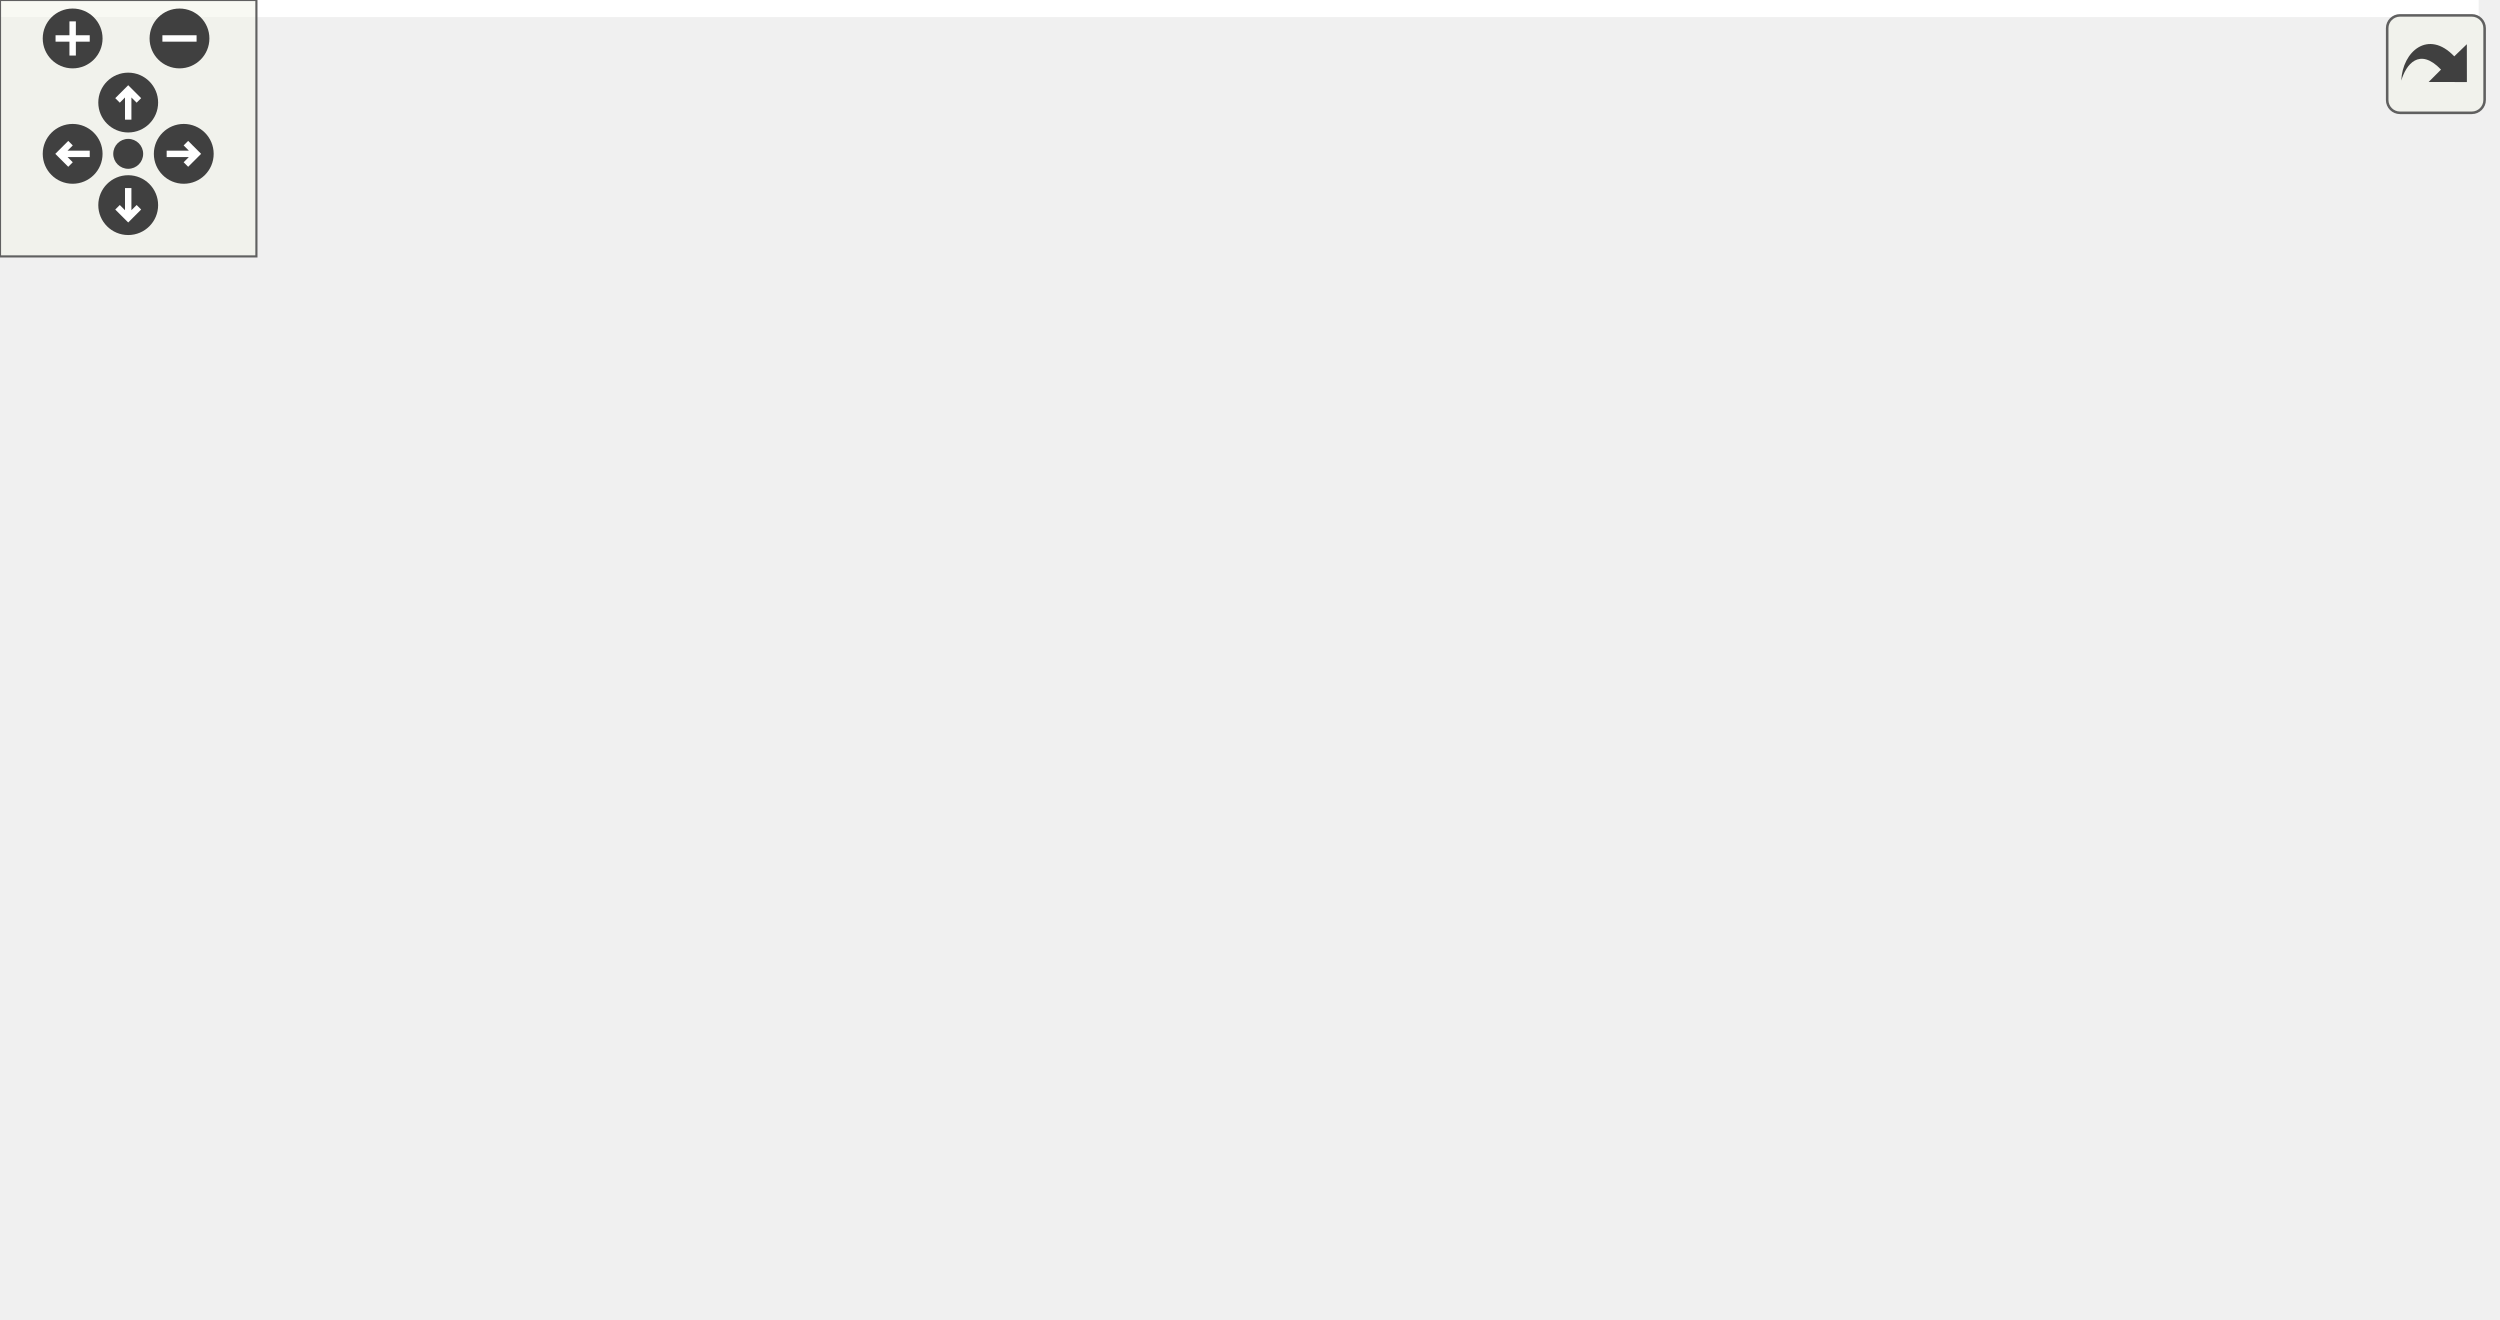
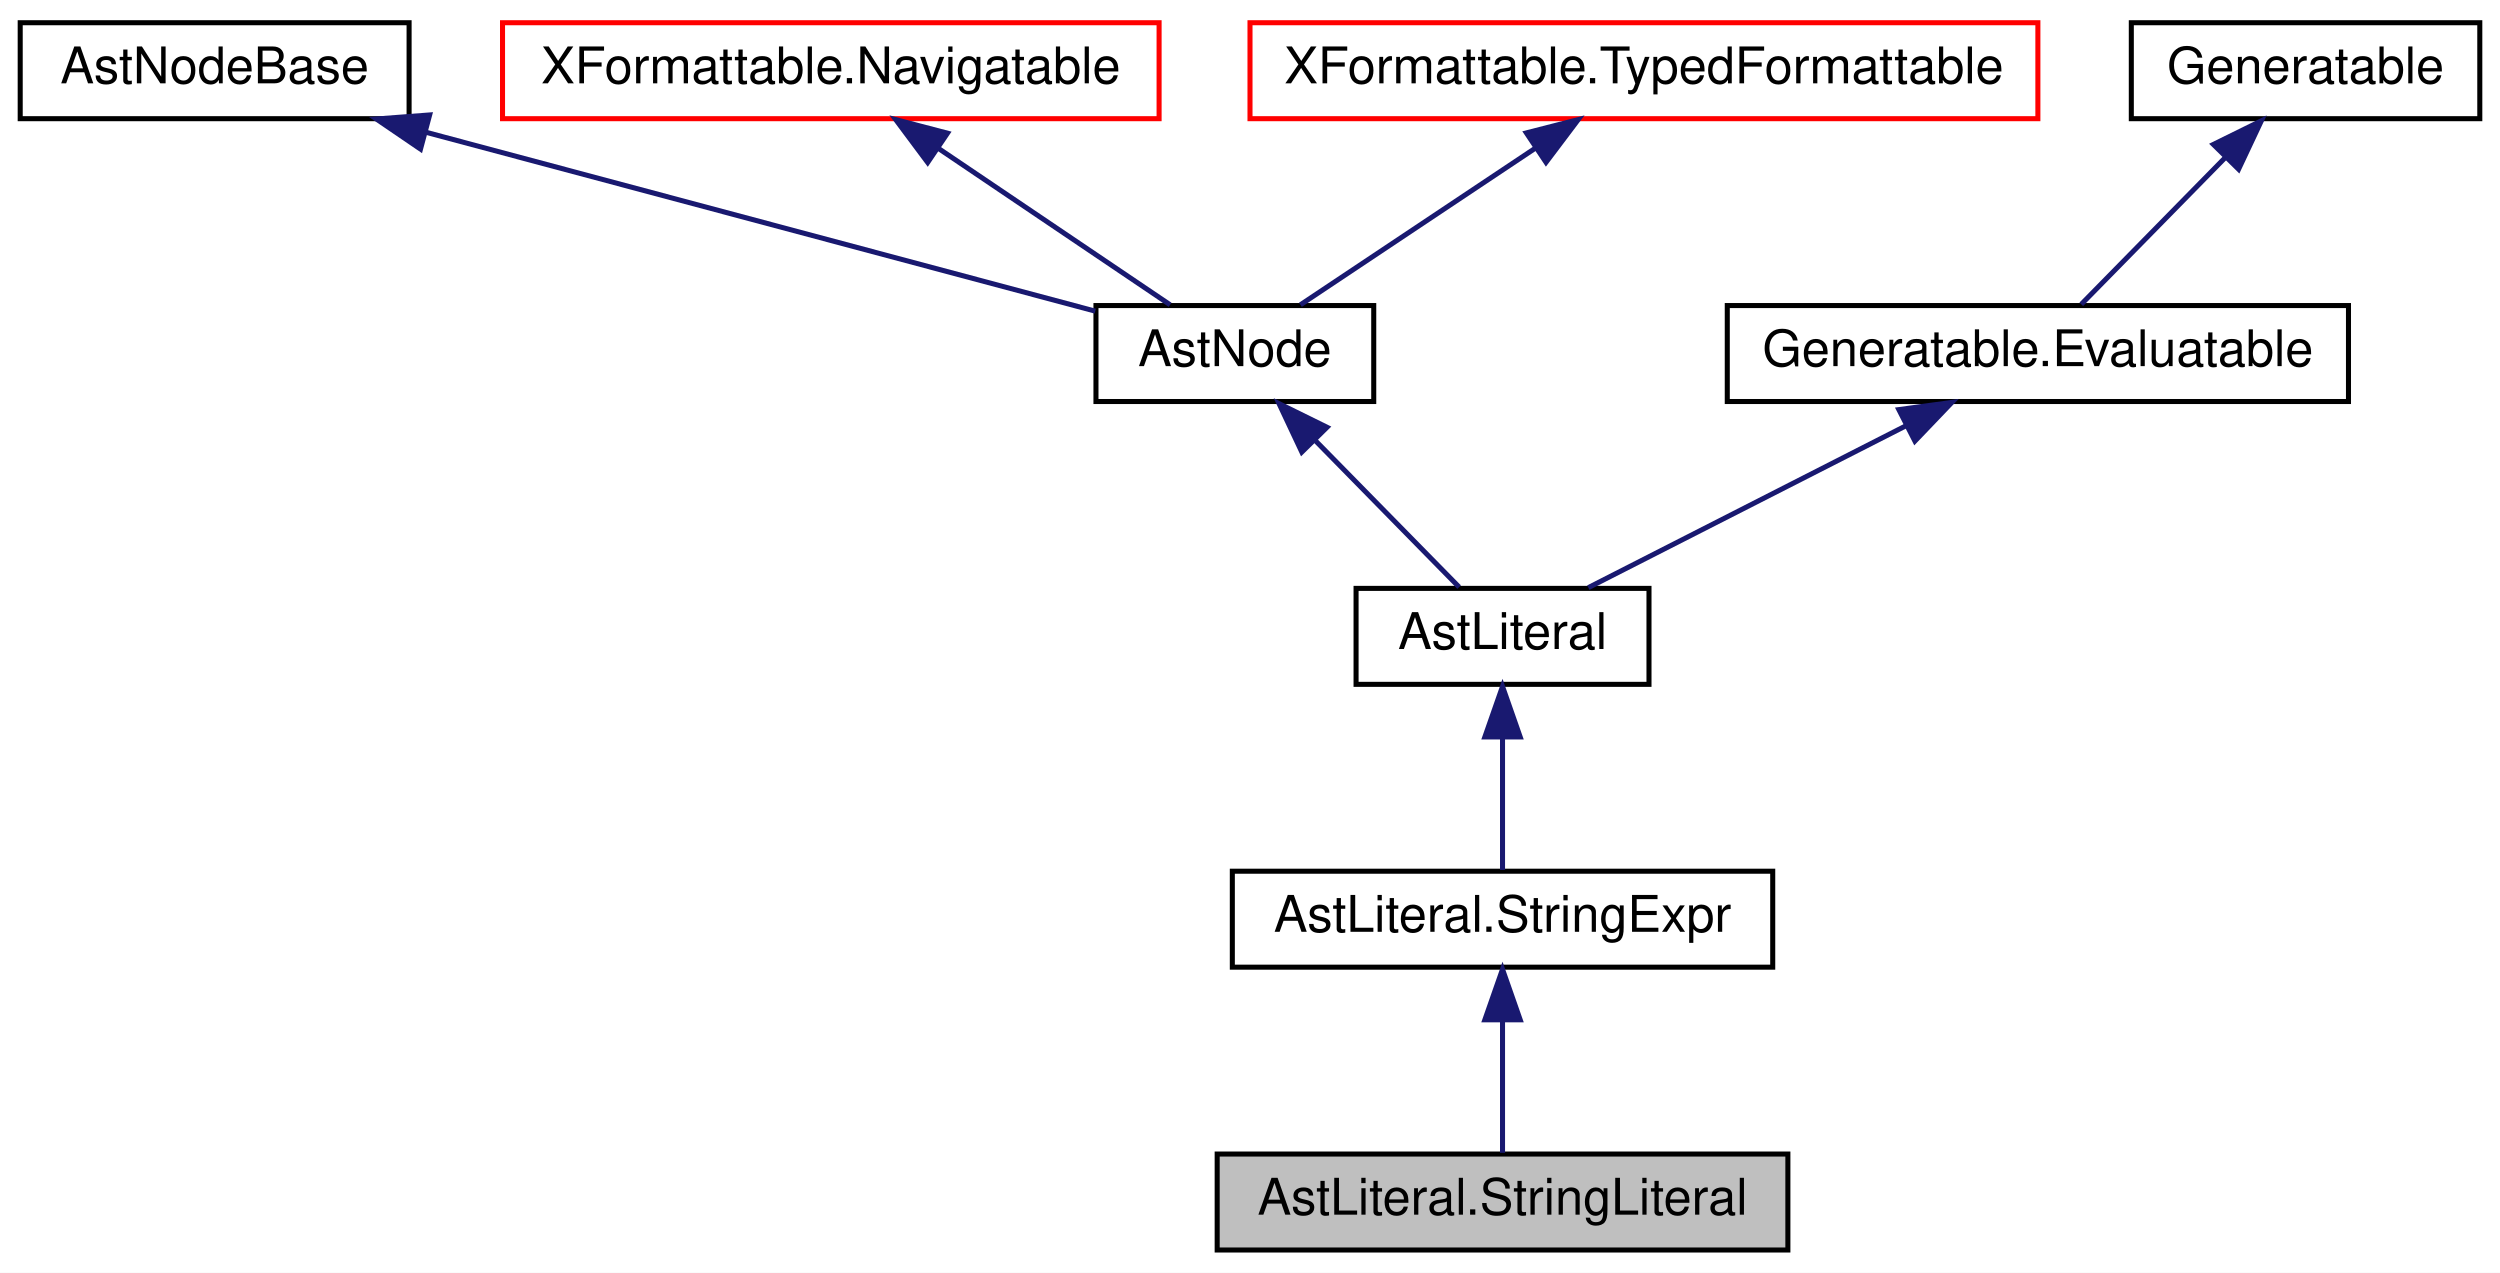
- <svg xmlns="http://www.w3.org/2000/svg" xmlns:xlink="http://www.w3.org/1999/xlink" id="main" version="1.1" xml:space="preserve">
-   <style type="text/css">
- .edge:hover path { stroke: red; }
- .edge:hover polygon { stroke: red; fill: red; }
- </style>
-   <defs>
-     <circle id="rim" cx="0" cy="0" r="7" />
-     <circle id="rim2" cx="0" cy="0" r="3.5" />
-     <g id="zoomPlus">
-       <use xlink:href="#rim" fill="#404040">
-         <set attributeName="fill" to="#808080" begin="zoomplus.mouseover" end="zoomplus.mouseout" />
-       </use>
-       <path d="M-4,0h8M0,-4v8" fill="none" stroke="white" stroke-width="1.5" pointer-events="none" />
-     </g>
-     <g id="zoomMin">
-       <use xlink:href="#rim" fill="#404040">
-         <set attributeName="fill" to="#808080" begin="zoomminus.mouseover" end="zoomminus.mouseout" />
-       </use>
-       <path d="M-4,0h8" fill="none" stroke="white" stroke-width="1.5" pointer-events="none" />
-     </g>
-     <g id="dirArrow">
-       <path fill="none" stroke="white" stroke-width="1.5" d="M0,-3.0v7 M-2.5,-0.5L0,-3.0L2.5,-0.5" />
-     </g>
-     <g id="resetDef">
-       <use xlink:href="#rim2" fill="#404040">
-         <set attributeName="fill" to="#808080" begin="reset.mouseover" end="reset.mouseout" />
-       </use>
-     </g>
-   </defs>
-   <svg id="graph" class="graph">
-     <g id="viewport">
-       <polygon fill="white" stroke="transparent" points="-4,4 -4,-248 580,-248 580,4 -4,4" />
-       <g id="node1" class="node">
-         <g id="a_node1">
-           <a xlink:title=" ">
-             <polygon fill="#bfbfbf" stroke="black" points="396,-0.5 396,-19.5 509,-19.5 509,-0.5 396,-0.5" />
-             <text text-anchor="middle" x="452.5" y="-7.5" font-family="Helvetica,sans-Serif" font-size="10.00">AstLiteral.StringLiteral</text>
-           </a>
-         </g>
-       </g>
-       <g id="node2" class="node">
-         <g id="a_node2">
-           <a xlink:href="classast_1_1_ast_literal_1_1_string_expr.html" target="_top" xlink:title="String値アトム">
-             <polygon fill="white" stroke="black" points="399,-56.5 399,-75.5 506,-75.5 506,-56.5 399,-56.5" />
-             <text text-anchor="middle" x="452.5" y="-63.5" font-family="Helvetica,sans-Serif" font-size="10.00">AstLiteral.StringExpr</text>
-           </a>
-         </g>
-       </g>
-       <g id="edge1" class="edge">
-         <path fill="none" stroke="midnightblue" d="M452.5,-45.8C452.5,-36.91 452.5,-26.78 452.5,-19.75" />
-         <polygon fill="midnightblue" stroke="midnightblue" points="449,-46.08 452.5,-56.08 456,-46.08 449,-46.08" />
-       </g>
-       <g id="node3" class="node">
-         <g id="a_node3">
-           <a xlink:href="classast_1_1_ast_literal.html" target="_top" xlink:title="値を返すことができる終端オブジェクトのクラス">
-             <polygon fill="white" stroke="black" points="333.5,-112.5 333.5,-131.5 391.5,-131.5 391.5,-112.5 333.5,-112.5" />
-             <text text-anchor="middle" x="362.5" y="-119.5" font-family="Helvetica,sans-Serif" font-size="10.00">AstLiteral</text>
-           </a>
-         </g>
-       </g>
-       <g id="edge2" class="edge">
-         <path fill="none" stroke="midnightblue" d="M385.54,-107.18C402.1,-97.24 423.92,-84.15 438.08,-75.65" />
-         <polygon fill="midnightblue" stroke="midnightblue" points="383.73,-104.18 376.96,-112.32 387.34,-110.18 383.73,-104.18" />
-       </g>
-       <g id="node4" class="node">
-         <g id="a_node4">
-           <a xlink:href="classast_1_1_ast_node.html" target="_top" xlink:title="タグなしの順アクセスの子供をもてる抽象構文木のノードのクラス。">
-             <polygon fill="white" stroke="black" points="181,-168.5 181,-187.5 236,-187.5 236,-168.5 181,-168.5" />
-             <text text-anchor="middle" x="208.5" y="-175.5" font-family="Helvetica,sans-Serif" font-size="10.00">AstNode</text>
-           </a>
-         </g>
-       </g>
-       <g id="edge3" class="edge">
-         <path fill="none" stroke="midnightblue" d="M242.61,-165.04C271.59,-154.88 312.46,-140.55 338.21,-131.52" />
-         <polygon fill="midnightblue" stroke="midnightblue" points="241.18,-161.83 232.9,-168.44 243.5,-168.44 241.18,-161.83" />
-       </g>
-       <g id="node5" class="node">
-         <g id="a_node5">
-           <a xlink:href="classast_1_1_ast_node_base.html" target="_top" xlink:title=" ">
-             <polygon fill="white" stroke="black" points="0,-224.5 0,-243.5 77,-243.5 77,-224.5 0,-224.5" />
-             <text text-anchor="middle" x="38.5" y="-231.5" font-family="Helvetica,sans-Serif" font-size="10.00">AstNodeBase</text>
-           </a>
-         </g>
-       </g>
-       <g id="edge4" class="edge">
-         <path fill="none" stroke="midnightblue" d="M75.32,-221.3C107.35,-211.13 153.02,-196.62 181.69,-187.52" />
-         <polygon fill="midnightblue" stroke="midnightblue" points="73.91,-218.08 65.44,-224.44 76.03,-224.75 73.91,-218.08" />
-       </g>
-       <g id="node6" class="node">
-         <g id="a_node6">
-           <a xlink:href="interfaceformat_1_1_x_formattable_1_1_navigatable.html" target="_top" xlink:title="木構造の分岐ノードとして清書可能なオブジェクトのクラス">
-             <polygon fill="white" stroke="red" points="95.5,-224.5 95.5,-243.5 225.5,-243.5 225.5,-224.5 95.5,-224.5" />
-             <text text-anchor="middle" x="160.5" y="-231.5" font-family="Helvetica,sans-Serif" font-size="10.00">XFormattable.Navigatable</text>
-           </a>
-         </g>
-       </g>
-       <g id="edge5" class="edge">
-         <path fill="none" stroke="midnightblue" d="M175.23,-216.43C183.64,-206.97 193.85,-195.48 200.72,-187.75" />
-         <polygon fill="midnightblue" stroke="midnightblue" points="172.45,-214.28 168.43,-224.08 177.69,-218.93 172.45,-214.28" />
-       </g>
-       <g id="node7" class="node">
-         <g id="a_node7">
-           <a xlink:href="interfaceformat_1_1_x_formattable_1_1_typed_formattable.html" target="_top" xlink:title="ノードの型情報をもつ書式出力可能なオブジェクトのインタフェース．">
-             <polygon fill="white" stroke="red" points="243.5,-224.5 243.5,-243.5 399.5,-243.5 399.5,-224.5 243.5,-224.5" />
-             <text text-anchor="middle" x="321.5" y="-231.5" font-family="Helvetica,sans-Serif" font-size="10.00">XFormattable.TypedFormattable</text>
-           </a>
-         </g>
-       </g>
-       <g id="edge6" class="edge">
-         <path fill="none" stroke="midnightblue" d="M294.5,-220.1C273.39,-210.01 244.64,-196.27 226.32,-187.52" />
-         <polygon fill="midnightblue" stroke="midnightblue" points="293.06,-223.29 303.59,-224.44 296.08,-216.97 293.06,-223.29" />
-       </g>
-       <g id="node8" class="node">
-         <g id="a_node8">
-           <a xlink:href="interfacecmd_1_1_generatable_1_1_evaluatable.html" target="_top" xlink:title="評価して値を返すノードのインタフェース．必ずしもコードを生成しなくても良い．">
-             <polygon fill="white" stroke="black" points="301,-168.5 301,-187.5 424,-187.5 424,-168.5 301,-168.5" />
-             <text text-anchor="middle" x="362.5" y="-175.5" font-family="Helvetica,sans-Serif" font-size="10.00">Generatable.Evaluatable</text>
-           </a>
-         </g>
-       </g>
-       <g id="edge7" class="edge">
-         <path fill="none" stroke="midnightblue" d="M362.5,-157.8C362.5,-148.91 362.5,-138.78 362.5,-131.75" />
-         <polygon fill="midnightblue" stroke="midnightblue" points="359,-158.08 362.5,-168.08 366,-158.08 359,-158.08" />
-       </g>
-       <g id="node9" class="node">
-         <g id="a_node9">
-           <a xlink:href="interfacecmd_1_1_generatable.html" target="_top" xlink:title="変換してコードを生成できるノードのインタフェース.">
-             <polygon fill="white" stroke="black" points="418,-224.5 418,-243.5 487,-243.5 487,-224.5 418,-224.5" />
-             <text text-anchor="middle" x="452.5" y="-231.5" font-family="Helvetica,sans-Serif" font-size="10.00">Generatable</text>
-           </a>
-         </g>
-       </g>
-       <g id="edge10" class="edge">
-         <path fill="none" stroke="midnightblue" d="M452.5,-213.93C452.5,-177.92 452.5,-101.23 452.5,-75.57" />
-         <polygon fill="midnightblue" stroke="midnightblue" points="449,-214.08 452.5,-224.08 456,-214.08 449,-214.08" />
-       </g>
-       <g id="edge8" class="edge">
-         <path fill="none" stroke="midnightblue" d="M429.46,-219.18C412.9,-209.24 391.08,-196.15 376.92,-187.65" />
-         <polygon fill="midnightblue" stroke="midnightblue" points="427.66,-222.18 438.04,-224.32 431.27,-216.18 427.66,-222.18" />
-       </g>
-       <g id="node10" class="node">
-         <g id="a_node10">
-           <a xlink:href="class_typed_formattable.html" target="_top" xlink:title=" ">
-             <polygon fill="white" stroke="black" points="481,-112.5 481,-131.5 576,-131.5 576,-112.5 481,-112.5" />
-             <text text-anchor="middle" x="528.5" y="-119.5" font-family="Helvetica,sans-Serif" font-size="10.00">TypedFormattable</text>
-           </a>
-         </g>
-       </g>
-       <g id="edge9" class="edge">
-         <path fill="none" stroke="midnightblue" d="M507.92,-106.38C494.19,-96.62 476.57,-84.11 464.93,-75.83" />
-         <polygon fill="midnightblue" stroke="midnightblue" points="506.11,-109.38 516.29,-112.32 510.16,-103.68 506.11,-109.38" />
+ <svg xmlns="http://www.w3.org/2000/svg" xmlns:xlink="http://www.w3.org/1999/xlink" width="495pt" height="252pt" viewBox="0.00 0.00 495.00 252.00">
+   <g id="graph0" class="graph" transform="scale(1 1) rotate(0) translate(4 248)">
+     <polygon fill="white" stroke="transparent" points="-4,4 -4,-248 491,-248 491,4 -4,4" />
+     <g id="node1" class="node">
+       <g id="a_node1">
+         <a xlink:title=" ">
+           <polygon fill="#bfbfbf" stroke="black" points="237,-0.5 237,-19.5 350,-19.5 350,-0.5 237,-0.5" />
+           <text text-anchor="middle" x="293.5" y="-7.5" font-family="Helvetica,sans-Serif" font-size="10.00">AstLiteral.StringLiteral</text>
+         </a>
      </g>
    </g>
-   </svg>
-   <g id="navigator" transform="translate(0 0)" fill="#404254">
-     <rect fill="#f2f5e9" fill-opacity="0.5" stroke="#606060" stroke-width=".5" x="0" y="0" width="60" height="60" />
-     <use id="zoomplus" xlink:href="#zoomPlus" x="17" y="9" />
-     <use id="zoomminus" xlink:href="#zoomMin" x="42" y="9" />
-     <use id="reset" xlink:href="#resetDef" x="30" y="36" />
-     <g id="arrowUp" xlink:href="#dirArrow" transform="translate(30 24)">
-       <use xlink:href="#rim" fill="#404040">
-         <set attributeName="fill" to="#808080" begin="arrowUp.mouseover" end="arrowUp.mouseout" />
-       </use>
-       <path fill="none" stroke="white" stroke-width="1.5" d="M0,-3.0v7 M-2.5,-0.5L0,-3.0L2.5,-0.5" />
+     <g id="node2" class="node">
+       <g id="a_node2">
+         <a xlink:href="classast_1_1_ast_literal_1_1_string_expr.html" target="_top" xlink:title="String値アトム">
+           <polygon fill="white" stroke="black" points="240,-56.5 240,-75.5 347,-75.5 347,-56.5 240,-56.5" />
+           <text text-anchor="middle" x="293.5" y="-63.5" font-family="Helvetica,sans-Serif" font-size="10.00">AstLiteral.StringExpr</text>
+         </a>
+       </g>
    </g>
-     <g id="arrowRight" xlink:href="#dirArrow" transform="rotate(90) translate(36 -43)">
-       <use xlink:href="#rim" fill="#404040">
-         <set attributeName="fill" to="#808080" begin="arrowRight.mouseover" end="arrowRight.mouseout" />
-       </use>
-       <path fill="none" stroke="white" stroke-width="1.5" d="M0,-3.0v7 M-2.5,-0.5L0,-3.0L2.5,-0.5" />
+     <g id="edge1" class="edge">
+       <path fill="none" stroke="midnightblue" d="M293.5,-45.8C293.5,-36.91 293.5,-26.78 293.5,-19.75" />
+       <polygon fill="midnightblue" stroke="midnightblue" points="290,-46.08 293.5,-56.08 297,-46.08 290,-46.08" />
    </g>
-     <g id="arrowDown" xlink:href="#dirArrow" transform="rotate(180) translate(-30 -48)">
-       <use xlink:href="#rim" fill="#404040">
-         <set attributeName="fill" to="#808080" begin="arrowDown.mouseover" end="arrowDown.mouseout" />
-       </use>
-       <path fill="none" stroke="white" stroke-width="1.5" d="M0,-3.0v7 M-2.5,-0.5L0,-3.0L2.5,-0.5" />
+     <g id="node3" class="node">
+       <g id="a_node3">
+         <a xlink:href="classast_1_1_ast_literal.html" target="_top" xlink:title="値を返すことができる終端オブジェクトのクラス">
+           <polygon fill="white" stroke="black" points="264.5,-112.5 264.5,-131.5 322.5,-131.5 322.5,-112.5 264.5,-112.5" />
+           <text text-anchor="middle" x="293.5" y="-119.5" font-family="Helvetica,sans-Serif" font-size="10.00">AstLiteral</text>
+         </a>
+       </g>
    </g>
-     <g id="arrowLeft" xlink:href="#dirArrow" transform="rotate(270) translate(-36 17)">
-       <use xlink:href="#rim" fill="#404040">
-         <set attributeName="fill" to="#808080" begin="arrowLeft.mouseover" end="arrowLeft.mouseout" />
-       </use>
-       <path fill="none" stroke="white" stroke-width="1.5" d="M0,-3.0v7 M-2.5,-0.5L0,-3.0L2.5,-0.5" />
+     <g id="edge2" class="edge">
+       <path fill="none" stroke="midnightblue" d="M293.5,-101.8C293.5,-92.91 293.5,-82.78 293.5,-75.75" />
+       <polygon fill="midnightblue" stroke="midnightblue" points="290,-102.08 293.5,-112.08 297,-102.08 290,-102.08" />
+     </g>
+     <g id="node4" class="node">
+       <g id="a_node4">
+         <a xlink:href="classast_1_1_ast_node.html" target="_top" xlink:title="タグなしの順アクセスの子供をもてる抽象構文木のノードのクラス。">
+           <polygon fill="white" stroke="black" points="213,-168.5 213,-187.5 268,-187.5 268,-168.5 213,-168.5" />
+           <text text-anchor="middle" x="240.5" y="-175.5" font-family="Helvetica,sans-Serif" font-size="10.00">AstNode</text>
+         </a>
+       </g>
+     </g>
+     <g id="edge3" class="edge">
+       <path fill="none" stroke="midnightblue" d="M256.48,-160.72C265.82,-151.2 277.25,-139.56 284.91,-131.75" />
+       <polygon fill="midnightblue" stroke="midnightblue" points="253.76,-158.49 249.25,-168.08 258.75,-163.4 253.76,-158.49" />
+     </g>
+     <g id="node5" class="node">
+       <g id="a_node5">
+         <a xlink:href="classast_1_1_ast_node_base.html" target="_top" xlink:title=" ">
+           <polygon fill="white" stroke="black" points="0,-224.5 0,-243.5 77,-243.5 77,-224.5 0,-224.5" />
+           <text text-anchor="middle" x="38.5" y="-231.5" font-family="Helvetica,sans-Serif" font-size="10.00">AstNodeBase</text>
+         </a>
+       </g>
+     </g>
+     <g id="edge4" class="edge">
+       <path fill="none" stroke="midnightblue" d="M80.17,-221.86C119.9,-211.24 178.61,-195.55 212.86,-186.39" />
+       <polygon fill="midnightblue" stroke="midnightblue" points="79.26,-218.48 70.51,-224.44 81.07,-225.24 79.26,-218.48" />
+     </g>
+     <g id="node6" class="node">
+       <g id="a_node6">
+         <a xlink:href="interfaceformat_1_1_x_formattable_1_1_navigatable.html" target="_top" xlink:title="木構造の分岐ノードとして清書可能なオブジェクトのクラス">
+           <polygon fill="white" stroke="red" points="95.5,-224.5 95.5,-243.5 225.5,-243.5 225.5,-224.5 95.5,-224.5" />
+           <text text-anchor="middle" x="160.5" y="-231.5" font-family="Helvetica,sans-Serif" font-size="10.00">XFormattable.Navigatable</text>
+         </a>
+       </g>
+     </g>
+     <g id="edge5" class="edge">
+       <path fill="none" stroke="midnightblue" d="M181.8,-218.62C196.42,-208.76 215.33,-195.99 227.68,-187.65" />
+       <polygon fill="midnightblue" stroke="midnightblue" points="179.68,-215.83 173.35,-224.32 183.6,-221.63 179.68,-215.83" />
+     </g>
+     <g id="node7" class="node">
+       <g id="a_node7">
+         <a xlink:href="interfaceformat_1_1_x_formattable_1_1_typed_formattable.html" target="_top" xlink:title="ノードの型情報をもつ書式出力可能なオブジェクトのインタフェース．">
+           <polygon fill="white" stroke="red" points="243.5,-224.5 243.5,-243.5 399.5,-243.5 399.5,-224.5 243.5,-224.5" />
+           <text text-anchor="middle" x="321.5" y="-231.5" font-family="Helvetica,sans-Serif" font-size="10.00">XFormattable.TypedFormattable</text>
+         </a>
+       </g>
+     </g>
+     <g id="edge6" class="edge">
+       <path fill="none" stroke="midnightblue" d="M299.93,-218.62C285.14,-208.76 265.99,-195.99 253.48,-187.65" />
+       <polygon fill="midnightblue" stroke="midnightblue" points="298.22,-221.69 308.49,-224.32 302.11,-215.86 298.22,-221.69" />
+     </g>
+     <g id="node8" class="node">
+       <g id="a_node8">
+         <a xlink:href="interfacecmd_1_1_generatable_1_1_evaluatable.html" target="_top" xlink:title="評価して値を返すノードのインタフェース．必ずしもコードを生成しなくても良い．">
+           <polygon fill="white" stroke="black" points="338,-168.5 338,-187.5 461,-187.5 461,-168.5 338,-168.5" />
+           <text text-anchor="middle" x="399.5" y="-175.5" font-family="Helvetica,sans-Serif" font-size="10.00">Generatable.Evaluatable</text>
+         </a>
+       </g>
+     </g>
+     <g id="edge7" class="edge">
+       <path fill="none" stroke="midnightblue" d="M373.44,-163.73C353.82,-153.73 327.47,-140.31 310.49,-131.65" />
+       <polygon fill="midnightblue" stroke="midnightblue" points="371.97,-166.9 382.47,-168.32 375.15,-160.67 371.97,-166.9" />
+     </g>
+     <g id="node9" class="node">
+       <g id="a_node9">
+         <a xlink:href="interfacecmd_1_1_generatable.html" target="_top" xlink:title="変換してコードを生成できるノードのインタフェース.">
+           <polygon fill="white" stroke="black" points="418,-224.5 418,-243.5 487,-243.5 487,-224.5 418,-224.5" />
+           <text text-anchor="middle" x="452.5" y="-231.5" font-family="Helvetica,sans-Serif" font-size="10.00">Generatable</text>
+         </a>
+       </g>
+     </g>
+     <g id="edge8" class="edge">
+       <path fill="none" stroke="midnightblue" d="M436.52,-216.72C427.18,-207.2 415.75,-195.56 408.09,-187.75" />
+       <polygon fill="midnightblue" stroke="midnightblue" points="434.25,-219.4 443.75,-224.08 439.24,-214.49 434.25,-219.4" />
    </g>
  </g>
-   <svg viewBox="0 0 15 15" width="100%" height="30px" preserveAspectRatio="xMaxYMin meet">
-     <g id="arrow_out" transform="scale(0.3 0.3)">
-       <a xlink:href="classast_1_1_ast_literal_1_1_string_literal__inherit__graph_org.svg" target="_base">
-         <rect id="button" ry="5" rx="5" y="6" x="6" height="38" width="38" fill="#f2f5e9" fill-opacity="0.5" stroke="#606060" stroke-width="1.0" />
-         <path id="arrow" d="M 11.5,31.437 C 11.94,20.098 22.043,11.323 32.159,21.979 L 37.069,17.246 C 37.069,17.246 37.088,32 37.088,32 L 22.16,31.978 C 22.16,31.978 26.998,27.14 26.998,27.14 C 18.529,18.264 13.292,25.23 11.5,31.437 z" style="fill:#404040;" />
-       </a>
-     </g>
-   </svg>
</svg>
